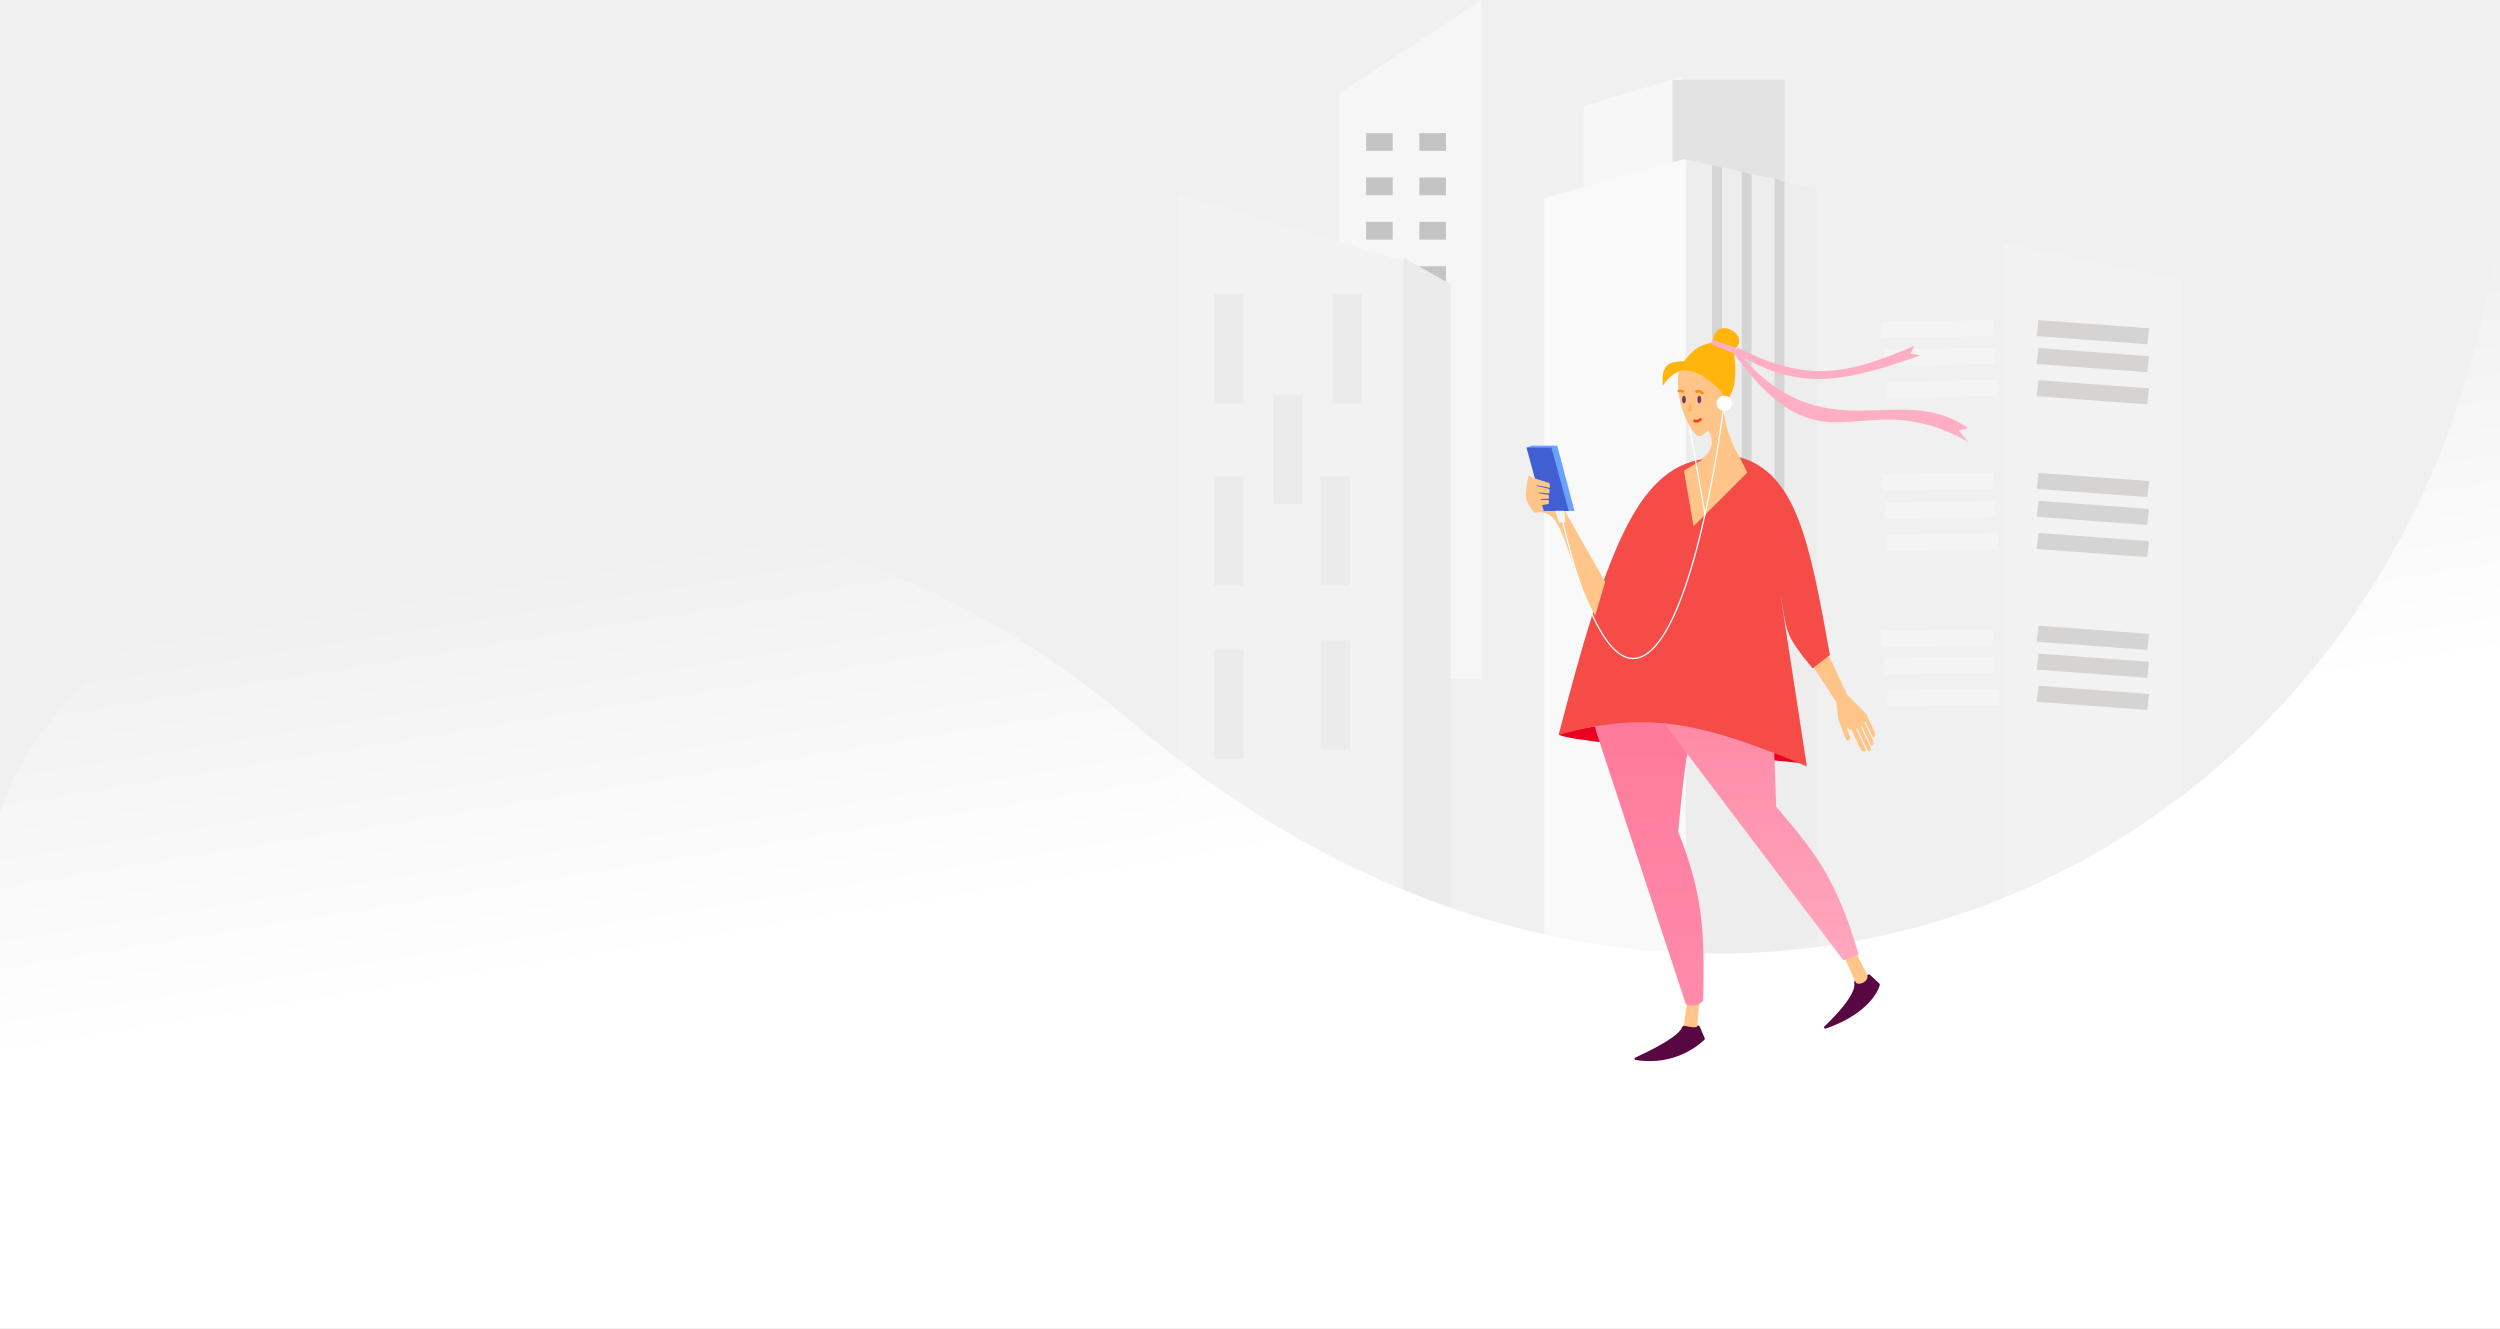
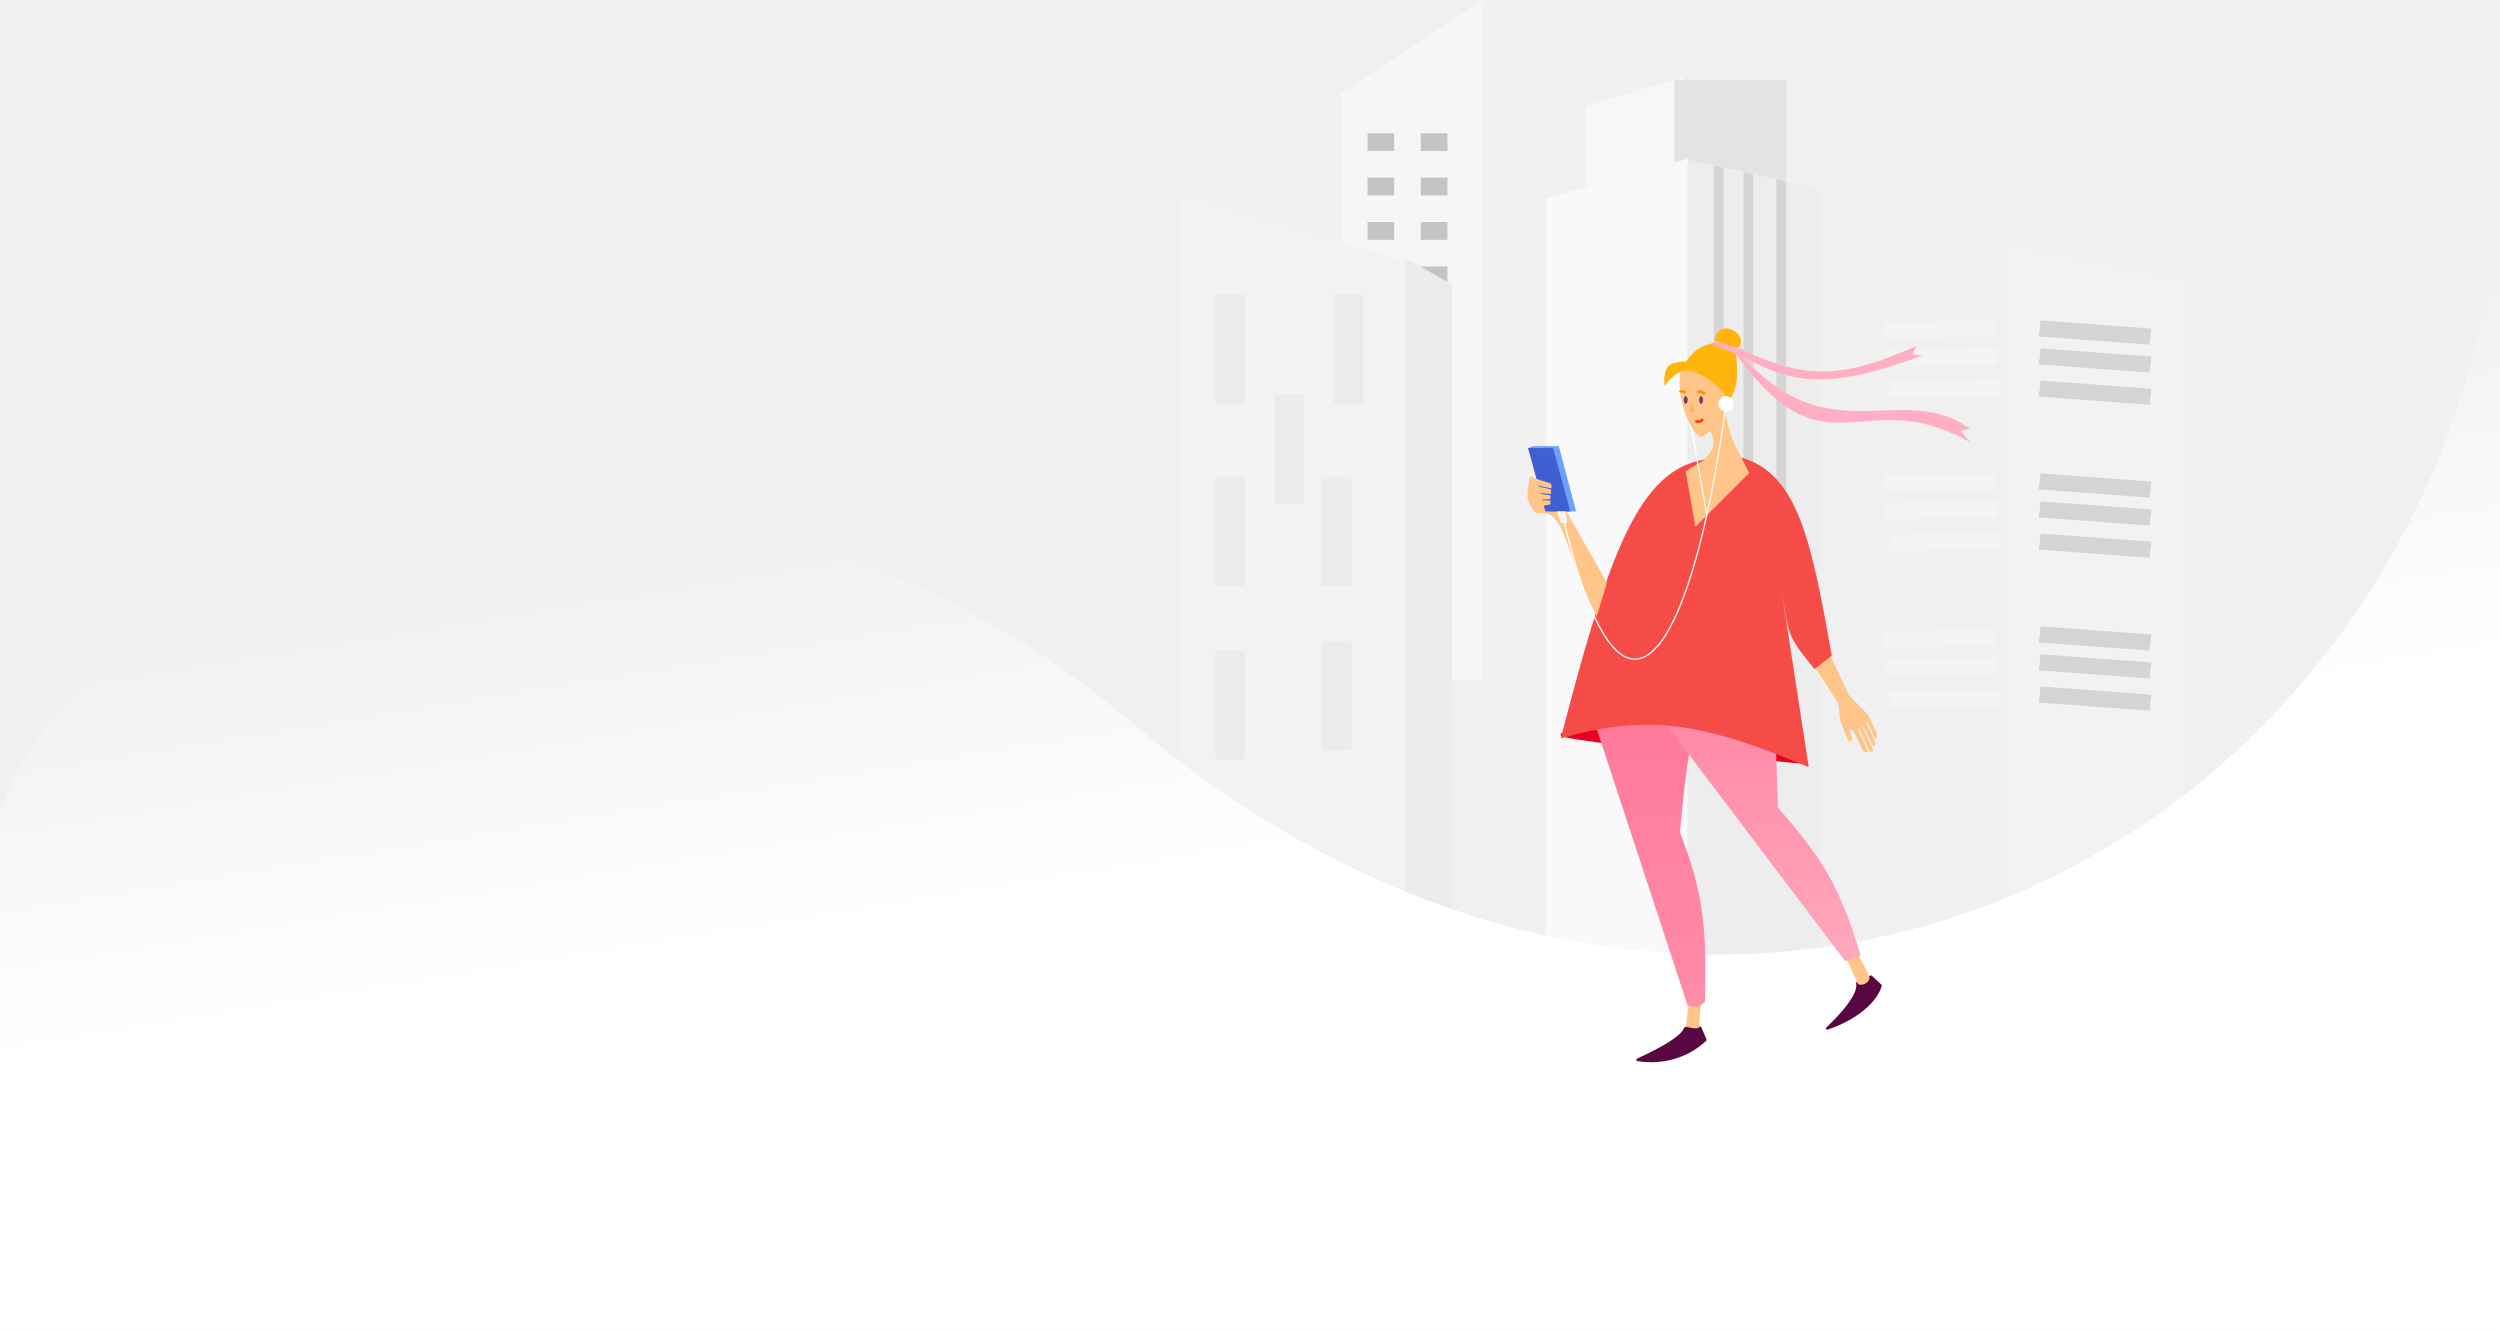
- <svg xmlns="http://www.w3.org/2000/svg" width="1920" height="1020" viewBox="0 0 1920 1020" fill="none">
+ <svg xmlns="http://www.w3.org/2000/svg" width="1918" height="1020" viewBox="0 0 1918 1020" fill="none">
  <path d="M1028.72 71.561L1137.77 0V521.371H1028.72V71.561Z" fill="#F6F6F6" />
  <path d="M1137.77 0L1219.55 24.334V517.963H1137.77V0Z" fill="#F0F0F0" />
-   <rect x="1049.17" y="102.23" width="20.446" height="13.631" fill="#C4C4C4" />
-   <rect x="1090.06" y="102.23" width="20.446" height="13.631" fill="#C4C4C4" />
+   <rect x="1049.17" y="102.229" width="20.446" height="13.631" fill="#C4C4C4" />
+   <rect x="1090.06" y="102.229" width="20.446" height="13.631" fill="#C4C4C4" />
  <rect x="1090.06" y="136.306" width="20.446" height="13.631" fill="#C4C4C4" />
  <rect x="1049.17" y="136.306" width="20.446" height="13.631" fill="#C4C4C4" />
  <rect x="1049.17" y="170.383" width="20.446" height="13.631" fill="#C4C4C4" />
  <rect x="1090.06" y="170.383" width="20.446" height="13.631" fill="#C4C4C4" />
  <rect x="1090.06" y="204.459" width="20.446" height="13.631" fill="#C4C4C4" />
  <rect x="1049.17" y="204.459" width="20.446" height="13.631" fill="#C4C4C4" />
  <rect x="1049.17" y="238.536" width="20.446" height="13.631" fill="#C4C4C4" />
  <rect x="1090.06" y="238.536" width="20.446" height="13.631" fill="#C4C4C4" />
  <rect x="1090.06" y="272.612" width="20.446" height="13.631" fill="#C4C4C4" />
  <rect x="1049.17" y="272.612" width="20.446" height="13.631" fill="#C4C4C4" />
  <rect x="1049.17" y="306.689" width="20.446" height="13.631" fill="#C4C4C4" />
  <rect x="1090.06" y="306.689" width="20.446" height="13.631" fill="#C4C4C4" />
-   <rect x="1090.06" y="340.765" width="20.446" height="13.631" fill="#C4C4C4" />
-   <rect x="1049.17" y="340.765" width="20.446" height="13.631" fill="#C4C4C4" />
+   <rect x="1090.06" y="340.766" width="20.446" height="13.631" fill="#C4C4C4" />
+   <rect x="1049.17" y="340.766" width="20.446" height="13.631" fill="#C4C4C4" />
  <path d="M905 729.762V148.888L1080.09 201.377V729.762H905Z" fill="#F3F2F2" />
-   <path d="M1114.2 218.335L1077.81 197.878V729.762L1114.2 712.266V218.335Z" fill="#ECEBEB" />
+   <path d="M1114.2 218.335L1077.81 197.877V729.762L1114.2 712.266V218.335Z" fill="#ECEBEB" />
  <rect x="932.287" y="225.872" width="22.739" height="83.982" fill="#ECEBEB" />
  <rect x="1023.24" y="225.872" width="22.739" height="83.982" fill="#ECEBEB" />
  <rect x="977.764" y="302.855" width="22.739" height="83.982" fill="#ECEBEB" />
  <rect x="932.287" y="365.841" width="22.739" height="83.982" fill="#ECEBEB" />
  <rect x="1014.15" y="365.841" width="22.739" height="83.982" fill="#ECEBEB" />
  <rect x="1014.15" y="491.814" width="22.739" height="83.982" fill="#ECEBEB" />
  <rect x="932.287" y="498.812" width="22.739" height="83.982" fill="#ECEBEB" />
-   <path d="M1216.32 81.455L1292.11 58.717V129.459L1216.32 159.778V81.455Z" fill="#F7F7F7" />
-   <path d="M1284.54 126.933V61.243H1370.44V152.198L1284.54 126.933Z" fill="#E3E3E3" />
-   <path d="M1395.7 723.193L1289.59 753.512L1292.11 121.88L1395.7 144.618V723.193Z" fill="#EDEDED" />
-   <path d="M1186 152.198L1294.64 121.88V756.038L1186 728.246V152.198Z" fill="#F9F9F9" />
-   <path opacity="0.6" d="M1314.85 528.651V126.933L1322.43 128.591V528.651H1314.85Z" fill="#C4C4C4" />
+   <path d="M1216.32 81.455L1292.11 58.716V129.459L1216.32 159.777V81.455Z" fill="#F7F7F7" />
+   <path d="M1284.54 126.932V61.243H1370.44V152.198L1284.54 126.932Z" fill="#E3E3E3" />
+   <path d="M1395.7 723.193L1289.59 753.511L1292.11 121.879L1395.7 144.618V723.193Z" fill="#EDEDED" />
+   <path d="M1186 152.198L1294.64 121.879V756.038L1186 728.246V152.198Z" fill="#F9F9F9" />
+   <path opacity="0.6" d="M1314.85 528.65V126.933L1322.43 128.591V528.65H1314.85Z" fill="#C4C4C4" />
  <path opacity="0.6" d="M1337.59 528.651V131.986L1345.17 133.723V528.651H1337.59Z" fill="#C4C4C4" />
-   <path opacity="0.6" d="M1362.86 528.651V137.039L1370.44 139.565V528.651H1362.86Z" fill="#C4C4C4" />
-   <path d="M1545.65 184.079L1443.74 159.373L1422.13 786.279H1545.65V184.079Z" fill="#F0F0F0" />
+   <path opacity="0.6" d="M1362.86 528.65V137.039L1370.44 139.565V528.65H1362.86Z" fill="#C4C4C4" />
+   <path d="M1545.65 184.079L1443.74 159.374L1422.13 786.28H1545.65V184.079Z" fill="#F0F0F0" />
  <path d="M1539.48 783.191V187.167L1675.36 214.961V783.191H1539.48Z" fill="#F2F2F2" />
  <rect width="85.14" height="12.383" transform="matrix(0.997273 0.0737972 -0.115788 0.993274 1565.62 245.843)" fill="#D5D4D2" />
  <rect width="85.14" height="12.383" transform="matrix(0.997273 0.0737972 -0.115788 0.993274 1565.62 267.275)" fill="#D5D4D2" />
  <rect width="85.14" height="12.383" transform="matrix(0.997273 0.0737972 -0.115788 0.993274 1565.62 291.981)" fill="#D5D4D2" />
  <rect width="85.14" height="12.383" transform="matrix(0.997273 0.0737972 -0.115788 0.993274 1565.62 363.195)" fill="#D5D4D2" />
  <rect width="85.14" height="12.383" transform="matrix(0.997273 0.0737972 -0.115788 0.993274 1565.62 384.627)" fill="#D5D4D2" />
  <rect width="85.14" height="12.383" transform="matrix(0.997273 0.0737972 -0.115788 0.993274 1565.62 409.333)" fill="#D5D4D2" />
  <rect width="85.14" height="12.383" transform="matrix(0.997273 0.0737972 -0.115788 0.993274 1565.62 480.547)" fill="#D5D4D2" />
  <rect width="85.14" height="12.383" transform="matrix(0.997273 0.0737972 -0.115788 0.993274 1565.62 501.979)" fill="#D5D4D2" />
  <rect width="85.14" height="12.383" transform="matrix(0.997273 0.0737972 -0.115788 0.993274 1565.62 526.685)" fill="#D5D4D2" />
  <rect width="85.14" height="12.383" transform="matrix(0.999886 -0.0151232 -0.0270565 0.999634 1445.56 484.384)" fill="#F4F4F4" />
  <rect width="85.14" height="12.383" transform="matrix(0.999886 -0.0151232 -0.0270565 0.999634 1447.46 505.731)" fill="#F4F4F4" />
  <rect width="85.14" height="12.383" transform="matrix(0.999886 -0.0151232 -0.0270565 0.999634 1449.66 530.339)" fill="#F4F4F4" />
  <rect width="85.14" height="12.383" transform="matrix(0.999886 -0.0151232 -0.0270565 0.999634 1445.56 364.483)" fill="#F4F4F4" />
-   <rect width="85.14" height="12.383" transform="matrix(0.999886 -0.0151232 -0.0270565 0.999634 1447.46 385.83)" fill="#F4F4F4" />
+   <rect width="85.14" height="12.383" transform="matrix(0.999886 -0.0151232 -0.0270565 0.999634 1447.46 385.831)" fill="#F4F4F4" />
  <rect width="85.14" height="12.383" transform="matrix(0.999886 -0.0151232 -0.0270565 0.999634 1449.66 410.438)" fill="#F4F4F4" />
  <rect width="85.14" height="12.383" transform="matrix(0.999886 -0.0151232 -0.0270565 0.999634 1445.56 247.131)" fill="#F4F4F4" />
-   <rect width="85.14" height="12.383" transform="matrix(0.999886 -0.0151232 -0.0270565 0.999634 1447.46 268.478)" fill="#F4F4F4" />
+   <rect width="85.14" height="12.383" transform="matrix(0.999886 -0.0151232 -0.0270565 0.999634 1447.46 268.479)" fill="#F4F4F4" />
  <rect width="85.14" height="12.383" transform="matrix(0.999886 -0.0151232 -0.0270565 0.999634 1449.66 293.086)" fill="#F4F4F4" />
-   <path d="M868.061 553.5C518.152 256.301 57.758 428.36 0 624.592V1020H1920V160C1869.17 662.5 1316.04 934 868.061 553.5Z" fill="url(#paint0_linear)" />
+   <path d="M867.157 553.5C517.613 256.301 57.698 428.36 0 624.592V1020H1918V160C1867.22 662.5 1314.67 934 867.157 553.5Z" fill="url(#paint0_linear)" />
  <path d="M1353.74 417.473L1271.15 411.574L1284.42 362.905C1284.42 362.905 1327.19 352.581 1310.97 328.984L1322.77 306.862C1327.19 364.38 1359.64 357.006 1353.74 417.473Z" fill="#FFC487" />
-   <path d="M1386.19 586.349C1257.42 573.771 1201.78 567.904 1197.41 564.227V562.752C1272.09 547.42 1313.41 552.996 1386.19 586.349Z" fill="#E90022" />
+   <path d="M1386.19 586.349C1257.42 573.771 1201.78 567.904 1197.41 564.226V562.752C1272.09 547.419 1313.41 552.996 1386.19 586.349Z" fill="#E90022" />
  <path d="M1255.91 812.207C1284.19 799.269 1290.4 792.312 1291.62 789.373C1291.92 788.654 1292.79 787.651 1293.57 787.651H1304.41C1304.81 787.651 1305.17 787.889 1305.33 788.257L1309.24 797.38C1309.4 797.742 1309.33 798.147 1309.06 798.425C1305.97 801.497 1286.78 819.084 1256.11 814.056C1255.16 813.9 1255.03 812.61 1255.91 812.207Z" fill="#590743" />
-   <path d="M1401.18 788.294C1423.47 766.897 1424.75 757.944 1424.07 754.873C1423.92 754.172 1424.18 753.193 1424.83 752.902L1434.98 748.413C1435.35 748.251 1435.77 748.323 1436.07 748.595L1443.39 755.409C1443.65 755.65 1443.76 756.002 1443.68 756.344C1441.38 765.369 1429.34 780.703 1402.15 789.937C1401.15 790.277 1400.41 789.027 1401.18 788.294Z" fill="#590743" />
-   <path d="M1293.27 787.651L1296.22 765.529L1306.55 758.155C1305.07 767.003 1303.6 785.291 1303.6 787.651C1303.6 790.011 1296.71 788.634 1293.27 787.651Z" fill="#FFC589" />
+   <path d="M1401.18 788.295C1423.47 766.897 1424.75 757.945 1424.07 754.873C1423.92 754.172 1424.18 753.193 1424.83 752.902L1434.98 748.413C1435.35 748.251 1435.77 748.323 1436.07 748.595L1443.39 755.409C1443.65 755.65 1443.76 756.003 1443.68 756.345C1441.38 765.37 1429.34 780.704 1402.15 789.937C1401.15 790.277 1400.41 789.027 1401.18 788.295Z" fill="#590743" />
+   <path d="M1293.27 787.651L1296.22 765.529L1306.55 758.155C1305.07 767.004 1303.6 785.291 1303.6 787.651C1303.6 790.011 1296.71 788.634 1293.27 787.651Z" fill="#FFC589" />
  <path d="M1425.38 754.813L1416.19 734.477L1421.05 722.759C1424.48 731.049 1433.72 747.032 1434.14 749.353C1434.96 753.823 1428.27 756.994 1425.38 754.813Z" fill="#FFC589" />
-   <path d="M1294.75 771.428L1225.43 560.53L1219.53 531.034L1308.02 529.559C1298.7 556.719 1294.25 578.478 1288.85 638.695C1308.46 688.239 1309.09 716.991 1308.02 768.478C1304.17 772.211 1301.38 773.078 1294.75 771.428Z" fill="url(#paint1_linear)" />
+   <path d="M1294.75 771.428L1225.43 560.53L1219.53 531.033L1308.02 529.559C1298.7 556.719 1294.25 578.478 1288.85 638.695C1308.46 688.239 1309.09 716.991 1308.02 768.478C1304.17 772.211 1301.38 773.078 1294.75 771.428Z" fill="url(#paint1_linear)" />
  <path d="M1415.68 737.507L1267.5 541.5L1361.11 532.508L1364.06 619.522L1364.7 620.277C1393.16 653.795 1409.94 673.559 1427.48 733.083L1415.68 737.507Z" fill="url(#paint2_linear)" />
-   <path d="M1418.51 533.424L1398.1 489.624L1393.03 478.869L1376 486.892L1410.39 539.439L1411.82 552.654L1416.99 565.941C1418.06 567.66 1417.61 568.71 1419.05 568.743C1420 568.765 1420.85 568.18 1421.17 567.289L1418.29 558.753L1421.98 560.51C1421.98 560.51 1428.16 573.629 1429.08 575.584C1430 577.539 1433.87 577.659 1432.99 575.786C1432.1 573.912 1425.42 559.734 1425.42 559.734L1426.32 559.312C1426.32 559.312 1432.89 573.245 1434.04 575.689C1435.19 578.133 1437.88 576.867 1436.47 573.879C1435.06 570.892 1429.01 558.045 1429.01 558.045L1429.91 557.623C1429.91 557.623 1436.14 570.85 1436.8 572.262C1437.47 573.674 1439.7 571.43 1438.51 568.904C1437.32 566.378 1431.75 554.564 1431.75 554.564L1432.65 554.142C1432.65 554.142 1437.29 564.001 1438.14 565.793C1438.98 567.585 1441.25 565.422 1439.56 561.838C1437.87 558.253 1433.22 548.394 1433.22 548.394L1418.51 533.424Z" fill="#FFC487" />
-   <path d="M1308.02 352.581C1256.8 360.367 1233.33 424.595 1197 564.5C1263.27 545.554 1305.87 554.169 1387.66 588.551L1367.01 454.343C1372.86 485.586 1369.23 485.579 1392.08 513.335L1405.36 503.012C1389.79 416.103 1379.6 363.405 1336.04 351.107L1341.94 362.905L1300.65 404.199L1293.27 361.43L1308.02 352.581Z" fill="#F54C48" />
-   <path d="M1179.46 393.717C1201.73 390.064 1199.43 422.576 1225 473L1232.8 446.97L1201.83 392.402L1198.88 377.654C1196.05 388.664 1194.02 390.658 1190.04 390.927C1190.04 390.927 1179.44 365.772 1174.57 365.638C1174.06 365.623 1173.75 366.147 1173.63 366.648C1169.85 383.687 1172.32 384.587 1177.25 392.733C1177.7 393.48 1178.6 393.858 1179.46 393.717Z" fill="#FFC589" />
-   <path d="M1470.25 265.568C1417.71 288.084 1388.12 294.044 1334.57 267.042L1331.62 269.992C1377.86 299.181 1410.51 295.97 1474.67 272.942L1467.3 271.467L1470.25 265.568Z" fill="#FFAEC3" />
+   <path d="M1418.51 533.424L1398.1 489.624L1393.03 478.869L1376 486.891L1410.39 539.439L1411.82 552.654L1416.99 565.941C1418.06 567.659 1417.61 568.71 1419.05 568.743C1420 568.765 1420.85 568.18 1421.17 567.289L1418.29 558.753L1421.98 560.51C1421.98 560.51 1428.16 573.629 1429.08 575.584C1430 577.539 1433.87 577.659 1432.99 575.786C1432.1 573.912 1425.42 559.734 1425.42 559.734L1426.32 559.312C1426.32 559.312 1432.89 573.245 1434.04 575.689C1435.19 578.133 1437.88 576.867 1436.47 573.879C1435.06 570.892 1429.01 558.045 1429.01 558.045L1429.91 557.623C1429.91 557.623 1436.14 570.85 1436.8 572.262C1437.47 573.674 1439.7 571.43 1438.51 568.904C1437.32 566.378 1431.75 554.564 1431.75 554.564L1432.65 554.141C1432.65 554.141 1437.29 564.001 1438.14 565.793C1438.98 567.585 1441.25 565.422 1439.56 561.838C1437.87 558.253 1433.22 548.394 1433.22 548.394L1418.51 533.424Z" fill="#FFC487" />
+   <path d="M1308.02 352.581C1256.8 360.367 1233.74 426.524 1197.41 566.429C1263.68 547.483 1305.87 554.168 1387.66 588.551L1367.01 454.343C1372.86 485.586 1369.23 485.579 1392.08 513.335L1405.36 503.012C1389.79 416.103 1379.6 363.405 1336.04 351.106L1341.94 362.905L1300.65 404.199L1293.27 361.43L1308.02 352.581Z" fill="#F54C48" />
+   <path d="M1179.46 393.717C1201.73 390.064 1199.43 422.576 1225 473L1232.8 446.97L1201.83 392.402L1198.88 377.654C1196.05 388.664 1194.02 390.658 1190.04 390.927C1190.04 390.927 1179.44 365.772 1174.57 365.638C1174.06 365.624 1173.75 366.147 1173.63 366.648C1169.85 383.687 1172.32 384.587 1177.25 392.733C1177.7 393.48 1178.6 393.858 1179.46 393.717Z" fill="#FFC589" />
+   <path d="M1470.25 265.567C1417.71 288.084 1388.12 294.044 1334.57 267.042L1331.62 269.992C1377.86 299.181 1410.51 295.97 1474.67 272.941L1467.3 271.467L1470.25 265.567Z" fill="#FFAEC3" />
  <path d="M1511.54 339.308C1427.48 292.114 1402.41 368.804 1331.62 271.467L1333.09 268.517C1400.93 351.107 1458.45 290.639 1511.54 328.984L1504.17 330.459L1511.54 339.308Z" fill="#FFAEC3" />
  <path d="M1294.75 311.287L1309.49 395.351" stroke="white" />
-   <path d="M1304.78 334.883C1299.44 334.346 1283.44 306.406 1290.32 280.316L1327.19 299.488C1328.21 315.787 1309 335.129 1305.36 334.954C1305.16 334.944 1304.97 334.902 1304.78 334.883Z" fill="#FFC487" />
+   <path d="M1304.78 334.882C1299.44 334.346 1283.44 306.406 1290.32 280.315L1327.19 299.488C1328.21 315.787 1309 335.129 1305.36 334.954C1305.16 334.944 1304.97 334.902 1304.78 334.882Z" fill="#FFC487" />
  <path d="M1293.27 300.963C1290.62 300.039 1289.51 299.901 1288.85 300.963" stroke="#FF8B00" stroke-width="2" />
-   <path d="M1302.12 300.963C1304.63 300.151 1305.95 300.253 1308.02 302.438" stroke="#FF8B00" stroke-width="2" />
+   <path d="M1302.12 300.963C1304.63 300.151 1305.95 300.253 1308.02 302.437" stroke="#FF8B00" stroke-width="2" />
  <path d="M1300.65 323.085C1303.48 323.966 1304.7 323.458 1306.55 321.61" stroke="#FF3A00" stroke-width="2" />
  <ellipse cx="1305.07" cy="306.862" rx="1.475" ry="2.95" fill="#723969" />
  <ellipse cx="1293.27" cy="306.862" rx="1.475" ry="2.95" fill="#723969" />
  <path d="M1299 316H1296L1298 310H1299V312V316Z" fill="#FFAF5B" />
  <path d="M1290.32 284.74C1299.05 281.502 1322.44 295.73 1325.72 308.337C1333.55 298.24 1333.65 288.277 1331.62 268.517C1346.37 258.193 1316.87 240.496 1315.39 262.618C1308.02 265.568 1303.71 264.202 1293.27 277.366C1280.52 277.761 1275.76 280.621 1277.05 296.539C1280.94 288.692 1290.32 284.74 1290.32 284.74Z" fill="#FFB50C" />
  <path d="M1313.92 264.093L1315.39 261.143L1333.09 267.042L1331.62 271.467L1313.92 264.093Z" fill="#FFAEC3" />
  <path d="M1209.21 392.401H1190.04L1172.34 343.733L1176.76 342.258H1195.93L1209.21 392.401Z" fill="#6CA1FF" />
-   <path d="M1185.61 392.401L1172.34 343.733H1191.51L1204.78 392.401H1185.61Z" fill="#405FD3" />
-   <path d="M1189.7 370.904L1174.46 366.062C1174.14 365.959 1173.81 366.2 1173.81 366.538V367.248C1173.81 367.302 1173.82 367.355 1173.84 367.406L1175.19 371.477C1175.25 371.648 1175.4 371.775 1175.57 371.81L1189.82 374.571C1190.15 374.636 1190.45 374.352 1190.41 374.013L1190.04 371.314C1190.02 371.122 1189.88 370.963 1189.7 370.904Z" fill="#FFC589" />
-   <path d="M1189.61 375.41L1174.42 371.896C1174.11 371.823 1173.81 372.061 1173.81 372.383V373.148C1173.81 373.201 1173.82 373.255 1173.84 373.306L1175.18 377.343C1175.25 377.532 1175.41 377.665 1175.61 377.683L1189.45 378.95C1189.75 378.977 1190 378.746 1190 378.452V375.898C1190 375.665 1189.84 375.463 1189.61 375.41Z" fill="#FFC589" />
-   <path d="M1189.07 379.936L1174.39 377.739C1174.08 377.694 1173.81 377.928 1173.81 378.233V379.047C1173.81 379.101 1173.82 379.154 1173.84 379.205L1175.17 383.196C1175.24 383.407 1175.44 383.546 1175.66 383.538L1189.02 383.019C1189.29 383.008 1189.5 382.788 1189.5 382.519V380.431C1189.5 380.183 1189.32 379.973 1189.07 379.936Z" fill="#FFC589" />
-   <path d="M1189.01 383.986L1174.33 383.567C1174.04 383.559 1173.81 383.785 1173.81 384.067V384.946C1173.81 385 1173.82 385.053 1173.84 385.104L1175.15 389.044C1175.23 389.278 1175.47 389.421 1175.71 389.379L1189.08 387.072C1189.32 387.03 1189.5 386.822 1189.5 386.579V384.486C1189.5 384.215 1189.28 383.994 1189.01 383.986Z" fill="#FFC589" />
+   <path d="M1185.61 392.401L1172.34 343.732H1191.51L1204.78 392.401H1185.61Z" fill="#405FD3" />
+   <path d="M1189.7 370.904L1174.46 366.062C1174.14 365.959 1173.81 366.2 1173.81 366.538V367.248C1173.81 367.302 1173.82 367.355 1173.84 367.406L1175.19 371.477C1175.25 371.648 1175.4 371.775 1175.57 371.809L1189.82 374.571C1190.15 374.636 1190.45 374.352 1190.41 374.013L1190.04 371.314C1190.02 371.122 1189.88 370.962 1189.7 370.904Z" fill="#FFC589" />
+   <path d="M1189.61 375.41L1174.42 371.896C1174.11 371.823 1173.81 372.061 1173.81 372.383V373.148C1173.81 373.201 1173.82 373.255 1173.84 373.306L1175.18 377.343C1175.25 377.531 1175.41 377.665 1175.61 377.683L1189.45 378.95C1189.75 378.977 1190 378.746 1190 378.452V375.897C1190 375.665 1189.84 375.463 1189.61 375.41Z" fill="#FFC589" />
+   <path d="M1189.07 379.936L1174.39 377.739C1174.08 377.694 1173.81 377.928 1173.81 378.234V379.047C1173.81 379.101 1173.82 379.154 1173.84 379.205L1175.17 383.196C1175.24 383.407 1175.44 383.547 1175.66 383.538L1189.02 383.019C1189.29 383.008 1189.5 382.788 1189.5 382.519V380.431C1189.5 380.183 1189.32 379.973 1189.07 379.936Z" fill="#FFC589" />
+   <path d="M1189.01 383.986L1174.33 383.567C1174.04 383.559 1173.81 383.785 1173.81 384.067V384.946C1173.81 385 1173.82 385.053 1173.84 385.104L1175.15 389.044C1175.23 389.278 1175.47 389.42 1175.71 389.378L1189.08 387.071C1189.32 387.03 1189.5 386.822 1189.5 386.579V384.486C1189.5 384.215 1189.28 383.994 1189.01 383.986Z" fill="#FFC589" />
  <circle cx="1324.24" cy="309.812" r="5.899" fill="white" />
-   <path d="M1324.24 309.812C1297.04 510.011 1243.13 587.076 1198.88 395.351" stroke="white" />
+   <path d="M1324.24 309.812C1297.04 510.011 1243.13 587.077 1198.88 395.351" stroke="white" />
  <path d="M1194.46 392.292L1201.21 392.292L1202.28 401.076L1197.41 401.25L1194.46 392.292Z" fill="#F4F4F4" />
  <defs>
-     <linearGradient id="paint0_linear" x1="492.013" y1="1001" x2="374.129" y2="276.461" gradientUnits="userSpaceOnUse">
+     <linearGradient id="paint0_linear" x1="491.5" y1="1001" x2="373.5" y2="276.5" gradientUnits="userSpaceOnUse">
      <stop offset="0.355" stop-color="white" />
      <stop offset="0.775" stop-color="white" stop-opacity="0" />
    </linearGradient>
    <linearGradient id="paint1_linear" x1="1263.93" y1="529.559" x2="1263.93" y2="772.227" gradientUnits="userSpaceOnUse">
      <stop stop-color="#FF7799" />
      <stop offset="1" stop-color="#FF8CA9" />
    </linearGradient>
    <linearGradient id="paint2_linear" x1="1349.31" y1="532.508" x2="1349.31" y2="737.507" gradientUnits="userSpaceOnUse">
      <stop stop-color="#FF86A3" />
      <stop offset="1" stop-color="#FFA8BD" />
    </linearGradient>
  </defs>
</svg>
